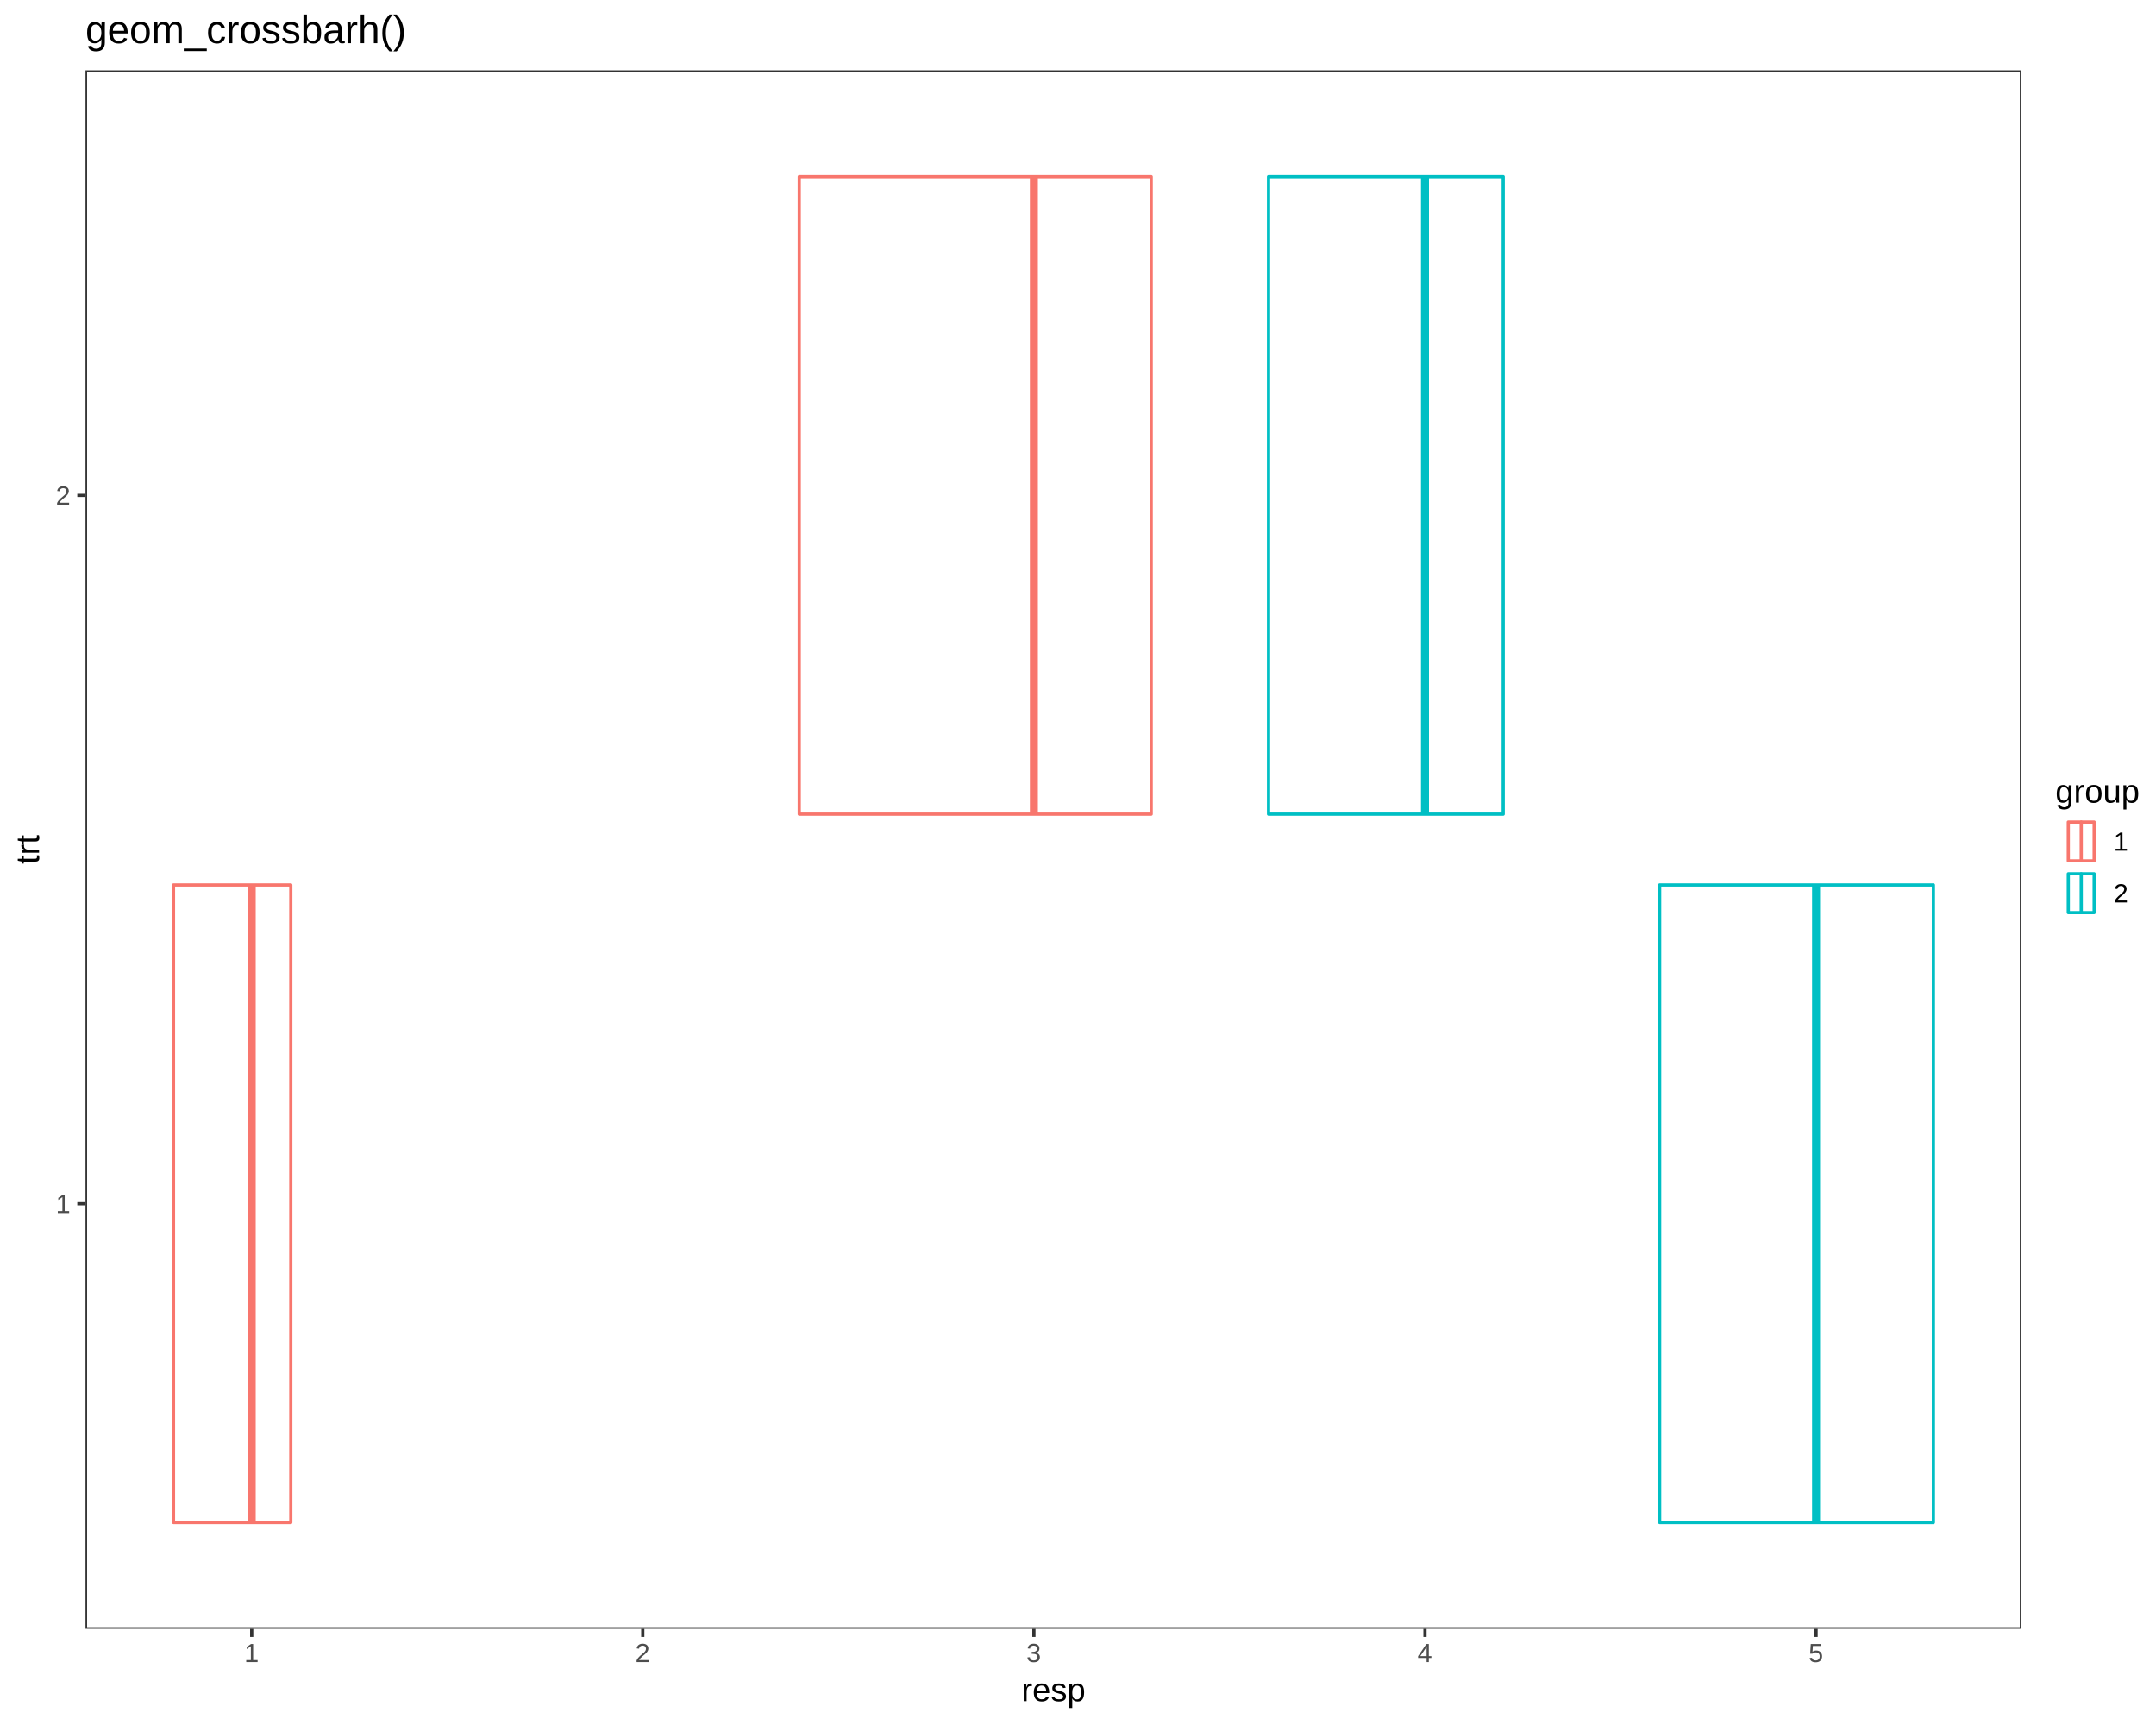
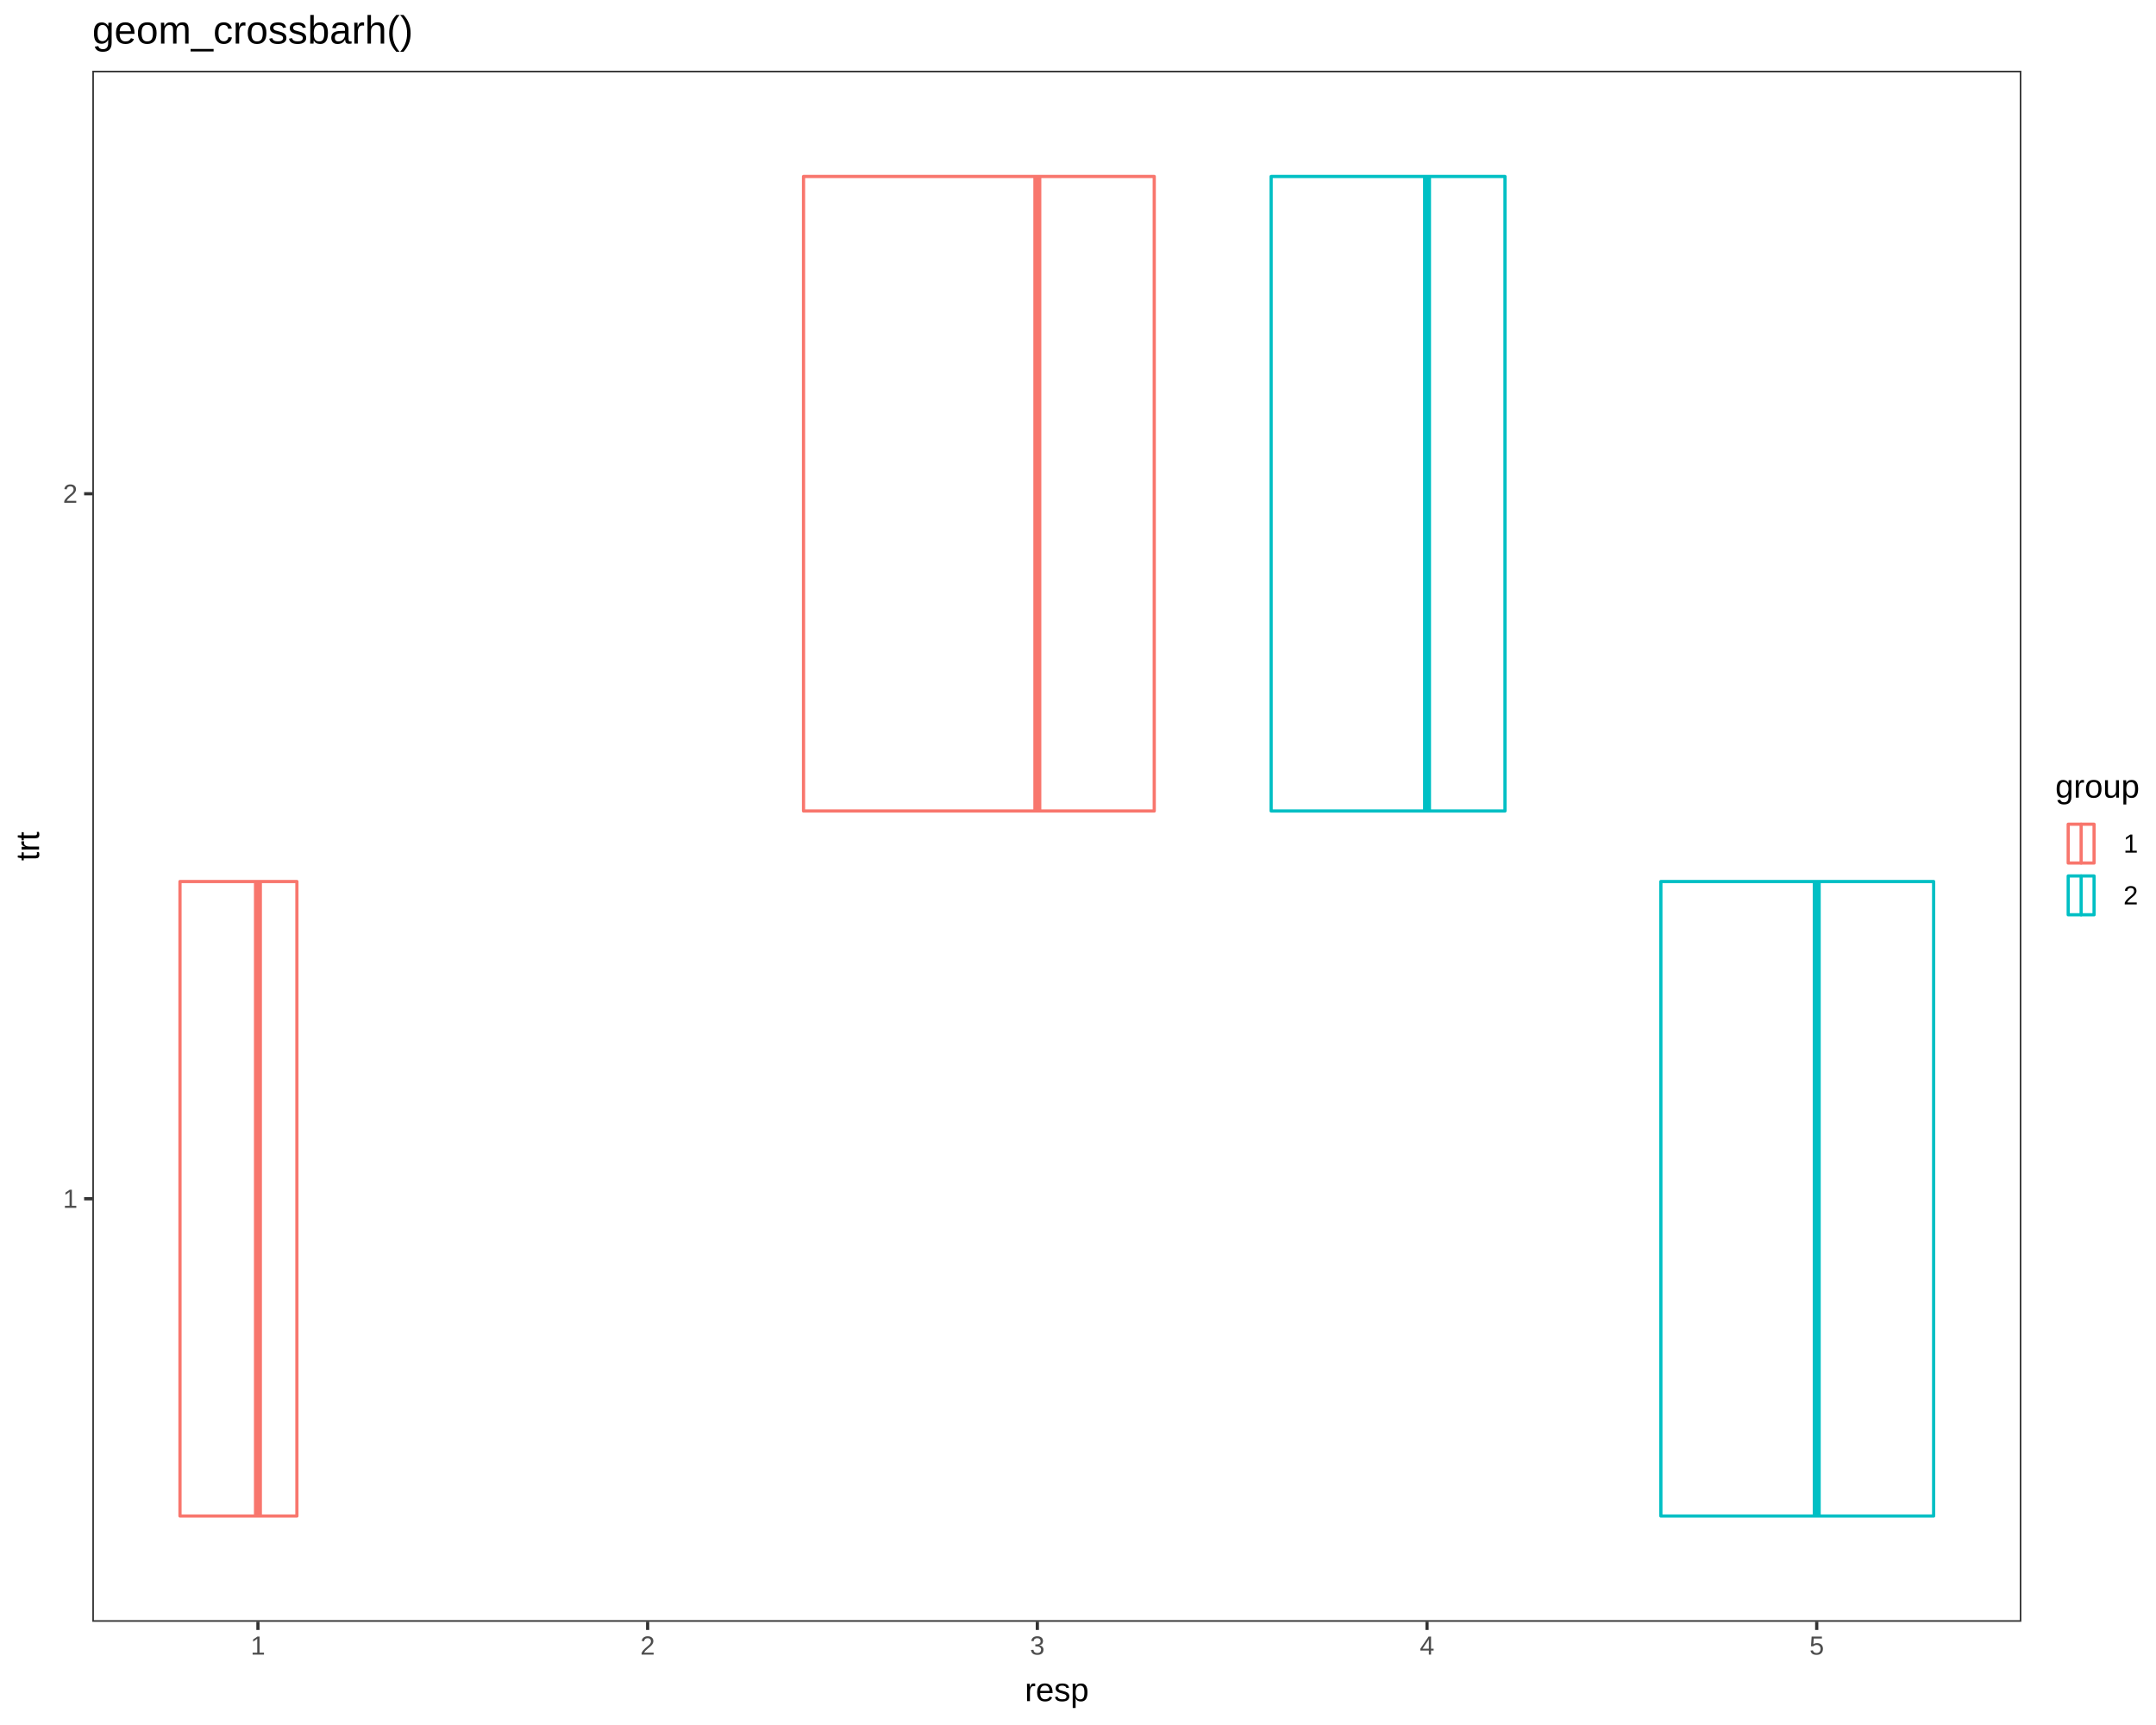
<svg xmlns="http://www.w3.org/2000/svg" viewBox="0 0 720.00 576.00">
  <defs>
    <style type="text/css">
-     line, polyline, path, rect, circle {
+     line, polyline, polygon, path, rect, circle {
      fill: none;
      stroke: #000000;
      stroke-linecap: round;
      stroke-linejoin: round;
      stroke-miterlimit: 10.00;
    }
  </style>
  </defs>
  <rect width="100%" height="100%" style="stroke: none; fill: #FFFFFF;" />
  <rect x="0.00" y="0.00" width="720.00" height="576.00" style="stroke-width: 1.07; stroke: #FFFFFF; fill: #FFFFFF;" />
  <defs>
-     <clipPath id="cpMjguNTUyfDY3NS4wNDh8NTQzLjg3NXwyMy40NzY3">
-       <rect x="28.55" y="23.48" width="646.50" height="520.40" />
+     <clipPath id="cpMzAuODN8Njc1LjAzfDU0MS41M3wyMy42Mg==">
+       <rect x="30.83" y="23.62" width="644.20" height="517.91" />
    </clipPath>
  </defs>
-   <rect x="28.55" y="23.48" width="646.50" height="520.40" style="stroke-width: 1.07; stroke: none; fill: #FFFFFF;" clip-path="url(#cpMjguNTUyfDY3NS4wNDh8NTQzLjg3NXwyMy40NzY3)" />
-   <polyline points="97.12,508.39 57.94,508.39 57.94,295.50 97.12,295.50 97.12,508.39 97.12,508.39 " style="stroke-width: 1.07; stroke: #F8766D;" clip-path="url(#cpMjguNTUyfDY3NS4wNDh8NTQzLjg3NXwyMy40NzY3)" />
-   <polyline points="645.66,508.39 554.24,508.39 554.24,295.50 645.66,295.50 645.66,508.39 645.66,508.39 " style="stroke-width: 1.07; stroke: #00BFC4;" clip-path="url(#cpMjguNTUyfDY3NS4wNDh8NTQzLjg3NXwyMy40NzY3)" />
-   <polyline points="384.45,271.85 266.91,271.85 266.91,58.96 384.45,58.96 384.45,271.85 384.45,271.85 " style="stroke-width: 1.07; stroke: #F8766D;" clip-path="url(#cpMjguNTUyfDY3NS4wNDh8NTQzLjg3NXwyMy40NzY3)" />
-   <polyline points="502.00,271.85 423.63,271.85 423.63,58.96 502.00,58.96 502.00,271.85 502.00,271.85 " style="stroke-width: 1.07; stroke: #00BFC4;" clip-path="url(#cpMjguNTUyfDY3NS4wNDh8NTQzLjg3NXwyMy40NzY3)" />
-   <line x1="84.06" y1="508.39" x2="84.06" y2="295.50" style="stroke-width: 2.67; stroke: #F8766D; stroke-linecap: butt;" clip-path="url(#cpMjguNTUyfDY3NS4wNDh8NTQzLjg3NXwyMy40NzY3)" />
-   <line x1="606.48" y1="508.39" x2="606.48" y2="295.50" style="stroke-width: 2.67; stroke: #00BFC4; stroke-linecap: butt;" clip-path="url(#cpMjguNTUyfDY3NS4wNDh8NTQzLjg3NXwyMy40NzY3)" />
-   <line x1="345.27" y1="271.85" x2="345.27" y2="58.96" style="stroke-width: 2.67; stroke: #F8766D; stroke-linecap: butt;" clip-path="url(#cpMjguNTUyfDY3NS4wNDh8NTQzLjg3NXwyMy40NzY3)" />
-   <line x1="475.88" y1="271.85" x2="475.88" y2="58.96" style="stroke-width: 2.67; stroke: #00BFC4; stroke-linecap: butt;" clip-path="url(#cpMjguNTUyfDY3NS4wNDh8NTQzLjg3NXwyMy40NzY3)" />
-   <rect x="28.55" y="23.48" width="646.50" height="520.40" style="stroke-width: 1.07; stroke: #333333;" clip-path="url(#cpMjguNTUyfDY3NS4wNDh8NTQzLjg3NXwyMy40NzY3)" />
+   <rect x="30.83" y="23.62" width="644.20" height="517.91" style="stroke-width: 1.07; stroke: none; fill: #FFFFFF;" clip-path="url(#cpMzAuODN8Njc1LjAzfDU0MS41M3wyMy42Mg==)" />
+   <polyline points="99.15,506.22 60.11,506.22 60.11,294.35 99.15,294.35 99.15,506.22 99.15,506.22 " style="stroke-width: 1.07; stroke: #F8766D;" clip-path="url(#cpMzAuODN8Njc1LjAzfDU0MS41M3wyMy42Mg==)" />
+   <polyline points="645.74,506.22 554.65,506.22 554.65,294.35 645.74,294.35 645.74,506.22 645.74,506.22 " style="stroke-width: 1.07; stroke: #00BFC4;" clip-path="url(#cpMzAuODN8Njc1LjAzfDU0MS41M3wyMy42Mg==)" />
+   <polyline points="385.46,270.80 268.34,270.80 268.34,58.93 385.46,58.93 385.46,270.80 385.46,270.80 " style="stroke-width: 1.07; stroke: #F8766D;" clip-path="url(#cpMzAuODN8Njc1LjAzfDU0MS41M3wyMy42Mg==)" />
+   <polyline points="502.59,270.80 424.50,270.80 424.50,58.93 502.59,58.93 502.59,270.80 502.59,270.80 " style="stroke-width: 1.07; stroke: #00BFC4;" clip-path="url(#cpMzAuODN8Njc1LjAzfDU0MS41M3wyMy42Mg==)" />
+   <line x1="86.14" y1="506.22" x2="86.14" y2="294.35" style="stroke-width: 2.67; stroke: #F8766D; stroke-linecap: butt;" clip-path="url(#cpMzAuODN8Njc1LjAzfDU0MS41M3wyMy42Mg==)" />
+   <line x1="606.70" y1="506.22" x2="606.70" y2="294.35" style="stroke-width: 2.67; stroke: #00BFC4; stroke-linecap: butt;" clip-path="url(#cpMzAuODN8Njc1LjAzfDU0MS41M3wyMy42Mg==)" />
+   <line x1="346.42" y1="270.80" x2="346.42" y2="58.93" style="stroke-width: 2.67; stroke: #F8766D; stroke-linecap: butt;" clip-path="url(#cpMzAuODN8Njc1LjAzfDU0MS41M3wyMy42Mg==)" />
+   <line x1="476.56" y1="270.80" x2="476.56" y2="58.93" style="stroke-width: 2.67; stroke: #00BFC4; stroke-linecap: butt;" clip-path="url(#cpMzAuODN8Njc1LjAzfDU0MS41M3wyMy42Mg==)" />
+   <rect x="30.83" y="23.62" width="644.20" height="517.91" style="stroke-width: 1.07; stroke: #333333;" clip-path="url(#cpMzAuODN8Njc1LjAzfDU0MS41M3wyMy42Mg==)" />
  <defs>
-     <clipPath id="cpMHw3MjB8NTc2fDA=">
+     <clipPath id="cpMC4wMHw3MjAuMDB8NTc2LjAwfDAuMDA=">
      <rect x="0.00" y="0.00" width="720.00" height="576.00" />
    </clipPath>
  </defs>
-   <g clip-path="url(#cpMHw3MjB8NTc2fDA=)">
-     <text x="18.62" y="405.04" style="font-size: 8.80px; fill: #4D4D4D; font-family: Liberation Sans;" textLength="5.01px" lengthAdjust="spacingAndGlyphs">1</text>
+   <g clip-path="url(#cpMC4wMHw3MjAuMDB8NTc2LjAwfDAuMDA=)">
+     <text x="21.01" y="403.31" style="font-size: 8.80px; fill: #4D4D4D; font-family: Liberation Sans;" textLength="4.89px" lengthAdjust="spacingAndGlyphs">1</text>
  </g>
-   <g clip-path="url(#cpMHw3MjB8NTc2fDA=)">
-     <text x="18.62" y="168.50" style="font-size: 8.80px; fill: #4D4D4D; font-family: Liberation Sans;" textLength="5.01px" lengthAdjust="spacingAndGlyphs">2</text>
+   <g clip-path="url(#cpMC4wMHw3MjAuMDB8NTc2LjAwfDAuMDA=)">
+     <text x="21.01" y="167.89" style="font-size: 8.80px; fill: #4D4D4D; font-family: Liberation Sans;" textLength="4.89px" lengthAdjust="spacingAndGlyphs">2</text>
  </g>
-   <polyline points="25.81,401.95 28.55,401.95 " style="stroke-width: 1.07; stroke: #333333; stroke-linecap: butt;" clip-path="url(#cpMHw3MjB8NTc2fDA=)" />
-   <polyline points="25.81,165.40 28.55,165.40 " style="stroke-width: 1.07; stroke: #333333; stroke-linecap: butt;" clip-path="url(#cpMHw3MjB8NTc2fDA=)" />
-   <polyline points="84.06,546.61 84.06,543.88 " style="stroke-width: 1.07; stroke: #333333; stroke-linecap: butt;" clip-path="url(#cpMHw3MjB8NTc2fDA=)" />
-   <polyline points="214.66,546.61 214.66,543.88 " style="stroke-width: 1.07; stroke: #333333; stroke-linecap: butt;" clip-path="url(#cpMHw3MjB8NTc2fDA=)" />
-   <polyline points="345.27,546.61 345.27,543.88 " style="stroke-width: 1.07; stroke: #333333; stroke-linecap: butt;" clip-path="url(#cpMHw3MjB8NTc2fDA=)" />
-   <polyline points="475.88,546.61 475.88,543.88 " style="stroke-width: 1.07; stroke: #333333; stroke-linecap: butt;" clip-path="url(#cpMHw3MjB8NTc2fDA=)" />
-   <polyline points="606.48,546.61 606.48,543.88 " style="stroke-width: 1.07; stroke: #333333; stroke-linecap: butt;" clip-path="url(#cpMHw3MjB8NTc2fDA=)" />
-   <g clip-path="url(#cpMHw3MjB8NTc2fDA=)">
-     <text x="81.56" y="554.99" style="font-size: 8.80px; fill: #4D4D4D; font-family: Liberation Sans;" textLength="5.01px" lengthAdjust="spacingAndGlyphs">1</text>
+   <polyline points="28.09,400.28 30.83,400.28 " style="stroke-width: 1.07; stroke: #333333; stroke-linecap: butt;" clip-path="url(#cpMC4wMHw3MjAuMDB8NTc2LjAwfDAuMDA=)" />
+   <polyline points="28.09,164.87 30.83,164.87 " style="stroke-width: 1.07; stroke: #333333; stroke-linecap: butt;" clip-path="url(#cpMC4wMHw3MjAuMDB8NTc2LjAwfDAuMDA=)" />
+   <polyline points="86.14,544.27 86.14,541.53 " style="stroke-width: 1.07; stroke: #333333; stroke-linecap: butt;" clip-path="url(#cpMC4wMHw3MjAuMDB8NTc2LjAwfDAuMDA=)" />
+   <polyline points="216.28,544.27 216.28,541.53 " style="stroke-width: 1.07; stroke: #333333; stroke-linecap: butt;" clip-path="url(#cpMC4wMHw3MjAuMDB8NTc2LjAwfDAuMDA=)" />
+   <polyline points="346.42,544.27 346.42,541.53 " style="stroke-width: 1.07; stroke: #333333; stroke-linecap: butt;" clip-path="url(#cpMC4wMHw3MjAuMDB8NTc2LjAwfDAuMDA=)" />
+   <polyline points="476.56,544.27 476.56,541.53 " style="stroke-width: 1.07; stroke: #333333; stroke-linecap: butt;" clip-path="url(#cpMC4wMHw3MjAuMDB8NTc2LjAwfDAuMDA=)" />
+   <polyline points="606.70,544.27 606.70,541.53 " style="stroke-width: 1.07; stroke: #333333; stroke-linecap: butt;" clip-path="url(#cpMC4wMHw3MjAuMDB8NTc2LjAwfDAuMDA=)" />
+   <g clip-path="url(#cpMC4wMHw3MjAuMDB8NTc2LjAwfDAuMDA=)">
+     <text x="83.69" y="552.51" style="font-size: 8.80px; fill: #4D4D4D; font-family: Liberation Sans;" textLength="4.89px" lengthAdjust="spacingAndGlyphs">1</text>
  </g>
-   <g clip-path="url(#cpMHw3MjB8NTc2fDA=)">
-     <text x="212.16" y="554.99" style="font-size: 8.80px; fill: #4D4D4D; font-family: Liberation Sans;" textLength="5.01px" lengthAdjust="spacingAndGlyphs">2</text>
+   <g clip-path="url(#cpMC4wMHw3MjAuMDB8NTc2LjAwfDAuMDA=)">
+     <text x="213.83" y="552.51" style="font-size: 8.80px; fill: #4D4D4D; font-family: Liberation Sans;" textLength="4.89px" lengthAdjust="spacingAndGlyphs">2</text>
  </g>
-   <g clip-path="url(#cpMHw3MjB8NTc2fDA=)">
-     <text x="342.77" y="554.99" style="font-size: 8.80px; fill: #4D4D4D; font-family: Liberation Sans;" textLength="5.01px" lengthAdjust="spacingAndGlyphs">3</text>
+   <g clip-path="url(#cpMC4wMHw3MjAuMDB8NTc2LjAwfDAuMDA=)">
+     <text x="343.97" y="552.51" style="font-size: 8.80px; fill: #4D4D4D; font-family: Liberation Sans;" textLength="4.89px" lengthAdjust="spacingAndGlyphs">3</text>
  </g>
-   <g clip-path="url(#cpMHw3MjB8NTc2fDA=)">
-     <text x="473.37" y="554.99" style="font-size: 8.80px; fill: #4D4D4D; font-family: Liberation Sans;" textLength="5.01px" lengthAdjust="spacingAndGlyphs">4</text>
+   <g clip-path="url(#cpMC4wMHw3MjAuMDB8NTc2LjAwfDAuMDA=)">
+     <text x="474.12" y="552.51" style="font-size: 8.80px; fill: #4D4D4D; font-family: Liberation Sans;" textLength="4.89px" lengthAdjust="spacingAndGlyphs">4</text>
  </g>
-   <g clip-path="url(#cpMHw3MjB8NTc2fDA=)">
-     <text x="603.98" y="554.99" style="font-size: 8.80px; fill: #4D4D4D; font-family: Liberation Sans;" textLength="5.01px" lengthAdjust="spacingAndGlyphs">5</text>
+   <g clip-path="url(#cpMC4wMHw3MjAuMDB8NTc2LjAwfDAuMDA=)">
+     <text x="604.26" y="552.51" style="font-size: 8.80px; fill: #4D4D4D; font-family: Liberation Sans;" textLength="4.89px" lengthAdjust="spacingAndGlyphs">5</text>
  </g>
-   <g clip-path="url(#cpMHw3MjB8NTc2fDA=)">
-     <text x="341.10" y="568.04" style="font-size: 11.00px; font-family: Liberation Sans;" textLength="21.40px" lengthAdjust="spacingAndGlyphs">resp</text>
+   <g clip-path="url(#cpMC4wMHw3MjAuMDB8NTc2LjAwfDAuMDA=)">
+     <text x="342.22" y="568.04" style="font-size: 11.00px; font-family: Liberation Sans;" textLength="21.41px" lengthAdjust="spacingAndGlyphs">resp</text>
  </g>
-   <g clip-path="url(#cpMHw3MjB8NTc2fDA=)">
-     <text transform="translate(13.04,288.56) rotate(-90)" style="font-size: 11.00px; font-family: Liberation Sans;" textLength="9.78px" lengthAdjust="spacingAndGlyphs">trt</text>
+   <g clip-path="url(#cpMC4wMHw3MjAuMDB8NTc2LjAwfDAuMDA=)">
+     <text transform="translate(13.04,287.47) rotate(-90)" style="font-size: 11.00px; font-family: Liberation Sans;" textLength="9.78px" lengthAdjust="spacingAndGlyphs">trt</text>
  </g>
-   <rect x="686.39" y="260.45" width="28.13" height="46.44" style="stroke-width: 1.07; stroke: none; fill: #FFFFFF;" clip-path="url(#cpMHw3MjB8NTc2fDA=)" />
-   <g clip-path="url(#cpMHw3MjB8NTc2fDA=)">
-     <text x="686.39" y="268.02" style="font-size: 11.00px; font-family: Liberation Sans;" textLength="28.13px" lengthAdjust="spacingAndGlyphs">group</text>
+   <rect x="686.36" y="257.53" width="28.16" height="50.09" style="stroke-width: 1.07; stroke: none; fill: #FFFFFF;" clip-path="url(#cpMC4wMHw3MjAuMDB8NTc2LjAwfDAuMDA=)" />
+   <g clip-path="url(#cpMC4wMHw3MjAuMDB8NTc2LjAwfDAuMDA=)">
+     <text x="686.36" y="266.34" style="font-size: 11.00px; font-family: Liberation Sans;" textLength="28.16px" lengthAdjust="spacingAndGlyphs">group</text>
  </g>
-   <rect x="686.39" y="272.34" width="17.28" height="17.28" style="stroke-width: 1.07; stroke: none; fill: #FFFFFF;" clip-path="url(#cpMHw3MjB8NTc2fDA=)" />
-   <rect x="690.71" y="274.50" width="8.64" height="12.96" style="stroke-width: 1.07; stroke: #F8766D;" clip-path="url(#cpMHw3MjB8NTc2fDA=)" />
-   <polyline points="695.03,287.46 695.03,274.50 " style="stroke-width: 1.07; stroke: #F8766D;" clip-path="url(#cpMHw3MjB8NTc2fDA=)" />
-   <rect x="686.39" y="289.62" width="17.28" height="17.28" style="stroke-width: 1.07; stroke: none; fill: #FFFFFF;" clip-path="url(#cpMHw3MjB8NTc2fDA=)" />
-   <rect x="690.71" y="291.78" width="8.64" height="12.96" style="stroke-width: 1.07; stroke: #00BFC4;" clip-path="url(#cpMHw3MjB8NTc2fDA=)" />
-   <polyline points="695.03,304.74 695.03,291.78 " style="stroke-width: 1.07; stroke: #00BFC4;" clip-path="url(#cpMHw3MjB8NTc2fDA=)" />
-   <g clip-path="url(#cpMHw3MjB8NTc2fDA=)">
-     <text x="705.83" y="284.07" style="font-size: 8.80px; font-family: Liberation Sans;" textLength="5.01px" lengthAdjust="spacingAndGlyphs">1</text>
+   <rect x="686.36" y="273.06" width="17.28" height="17.28" style="stroke-width: 1.07; stroke: none; fill: #FFFFFF;" clip-path="url(#cpMC4wMHw3MjAuMDB8NTc2LjAwfDAuMDA=)" />
+   <rect x="690.68" y="275.22" width="8.64" height="12.96" style="stroke-width: 1.07; stroke: #F8766D;" clip-path="url(#cpMC4wMHw3MjAuMDB8NTc2LjAwfDAuMDA=)" />
+   <polyline points="695.00,288.18 695.00,275.22 " style="stroke-width: 1.07; stroke: #F8766D;" clip-path="url(#cpMC4wMHw3MjAuMDB8NTc2LjAwfDAuMDA=)" />
+   <rect x="686.36" y="290.34" width="17.28" height="17.28" style="stroke-width: 1.07; stroke: none; fill: #FFFFFF;" clip-path="url(#cpMC4wMHw3MjAuMDB8NTc2LjAwfDAuMDA=)" />
+   <rect x="690.68" y="292.50" width="8.64" height="12.96" style="stroke-width: 1.07; stroke: #00BFC4;" clip-path="url(#cpMC4wMHw3MjAuMDB8NTc2LjAwfDAuMDA=)" />
+   <polyline points="695.00,305.46 695.00,292.50 " style="stroke-width: 1.07; stroke: #00BFC4;" clip-path="url(#cpMC4wMHw3MjAuMDB8NTc2LjAwfDAuMDA=)" />
+   <g clip-path="url(#cpMC4wMHw3MjAuMDB8NTc2LjAwfDAuMDA=)">
+     <text x="709.12" y="284.72" style="font-size: 8.80px; font-family: Liberation Sans;" textLength="4.89px" lengthAdjust="spacingAndGlyphs">1</text>
  </g>
-   <g clip-path="url(#cpMHw3MjB8NTc2fDA=)">
-     <text x="705.83" y="301.35" style="font-size: 8.80px; font-family: Liberation Sans;" textLength="5.01px" lengthAdjust="spacingAndGlyphs">2</text>
+   <g clip-path="url(#cpMC4wMHw3MjAuMDB8NTc2LjAwfDAuMDA=)">
+     <text x="709.12" y="302.00" style="font-size: 8.80px; font-family: Liberation Sans;" textLength="4.89px" lengthAdjust="spacingAndGlyphs">2</text>
  </g>
-   <g clip-path="url(#cpMHw3MjB8NTc2fDA=)">
-     <text x="28.55" y="14.42" style="font-size: 13.20px; font-family: Liberation Sans;" textLength="105.49px" lengthAdjust="spacingAndGlyphs">geom_crossbarh()</text>
+   <g clip-path="url(#cpMC4wMHw3MjAuMDB8NTc2LjAwfDAuMDA=)">
+     <text x="30.83" y="14.56" style="font-size: 13.20px; font-family: Liberation Sans;" textLength="106.95px" lengthAdjust="spacingAndGlyphs">geom_crossbarh()</text>
  </g>
</svg>
